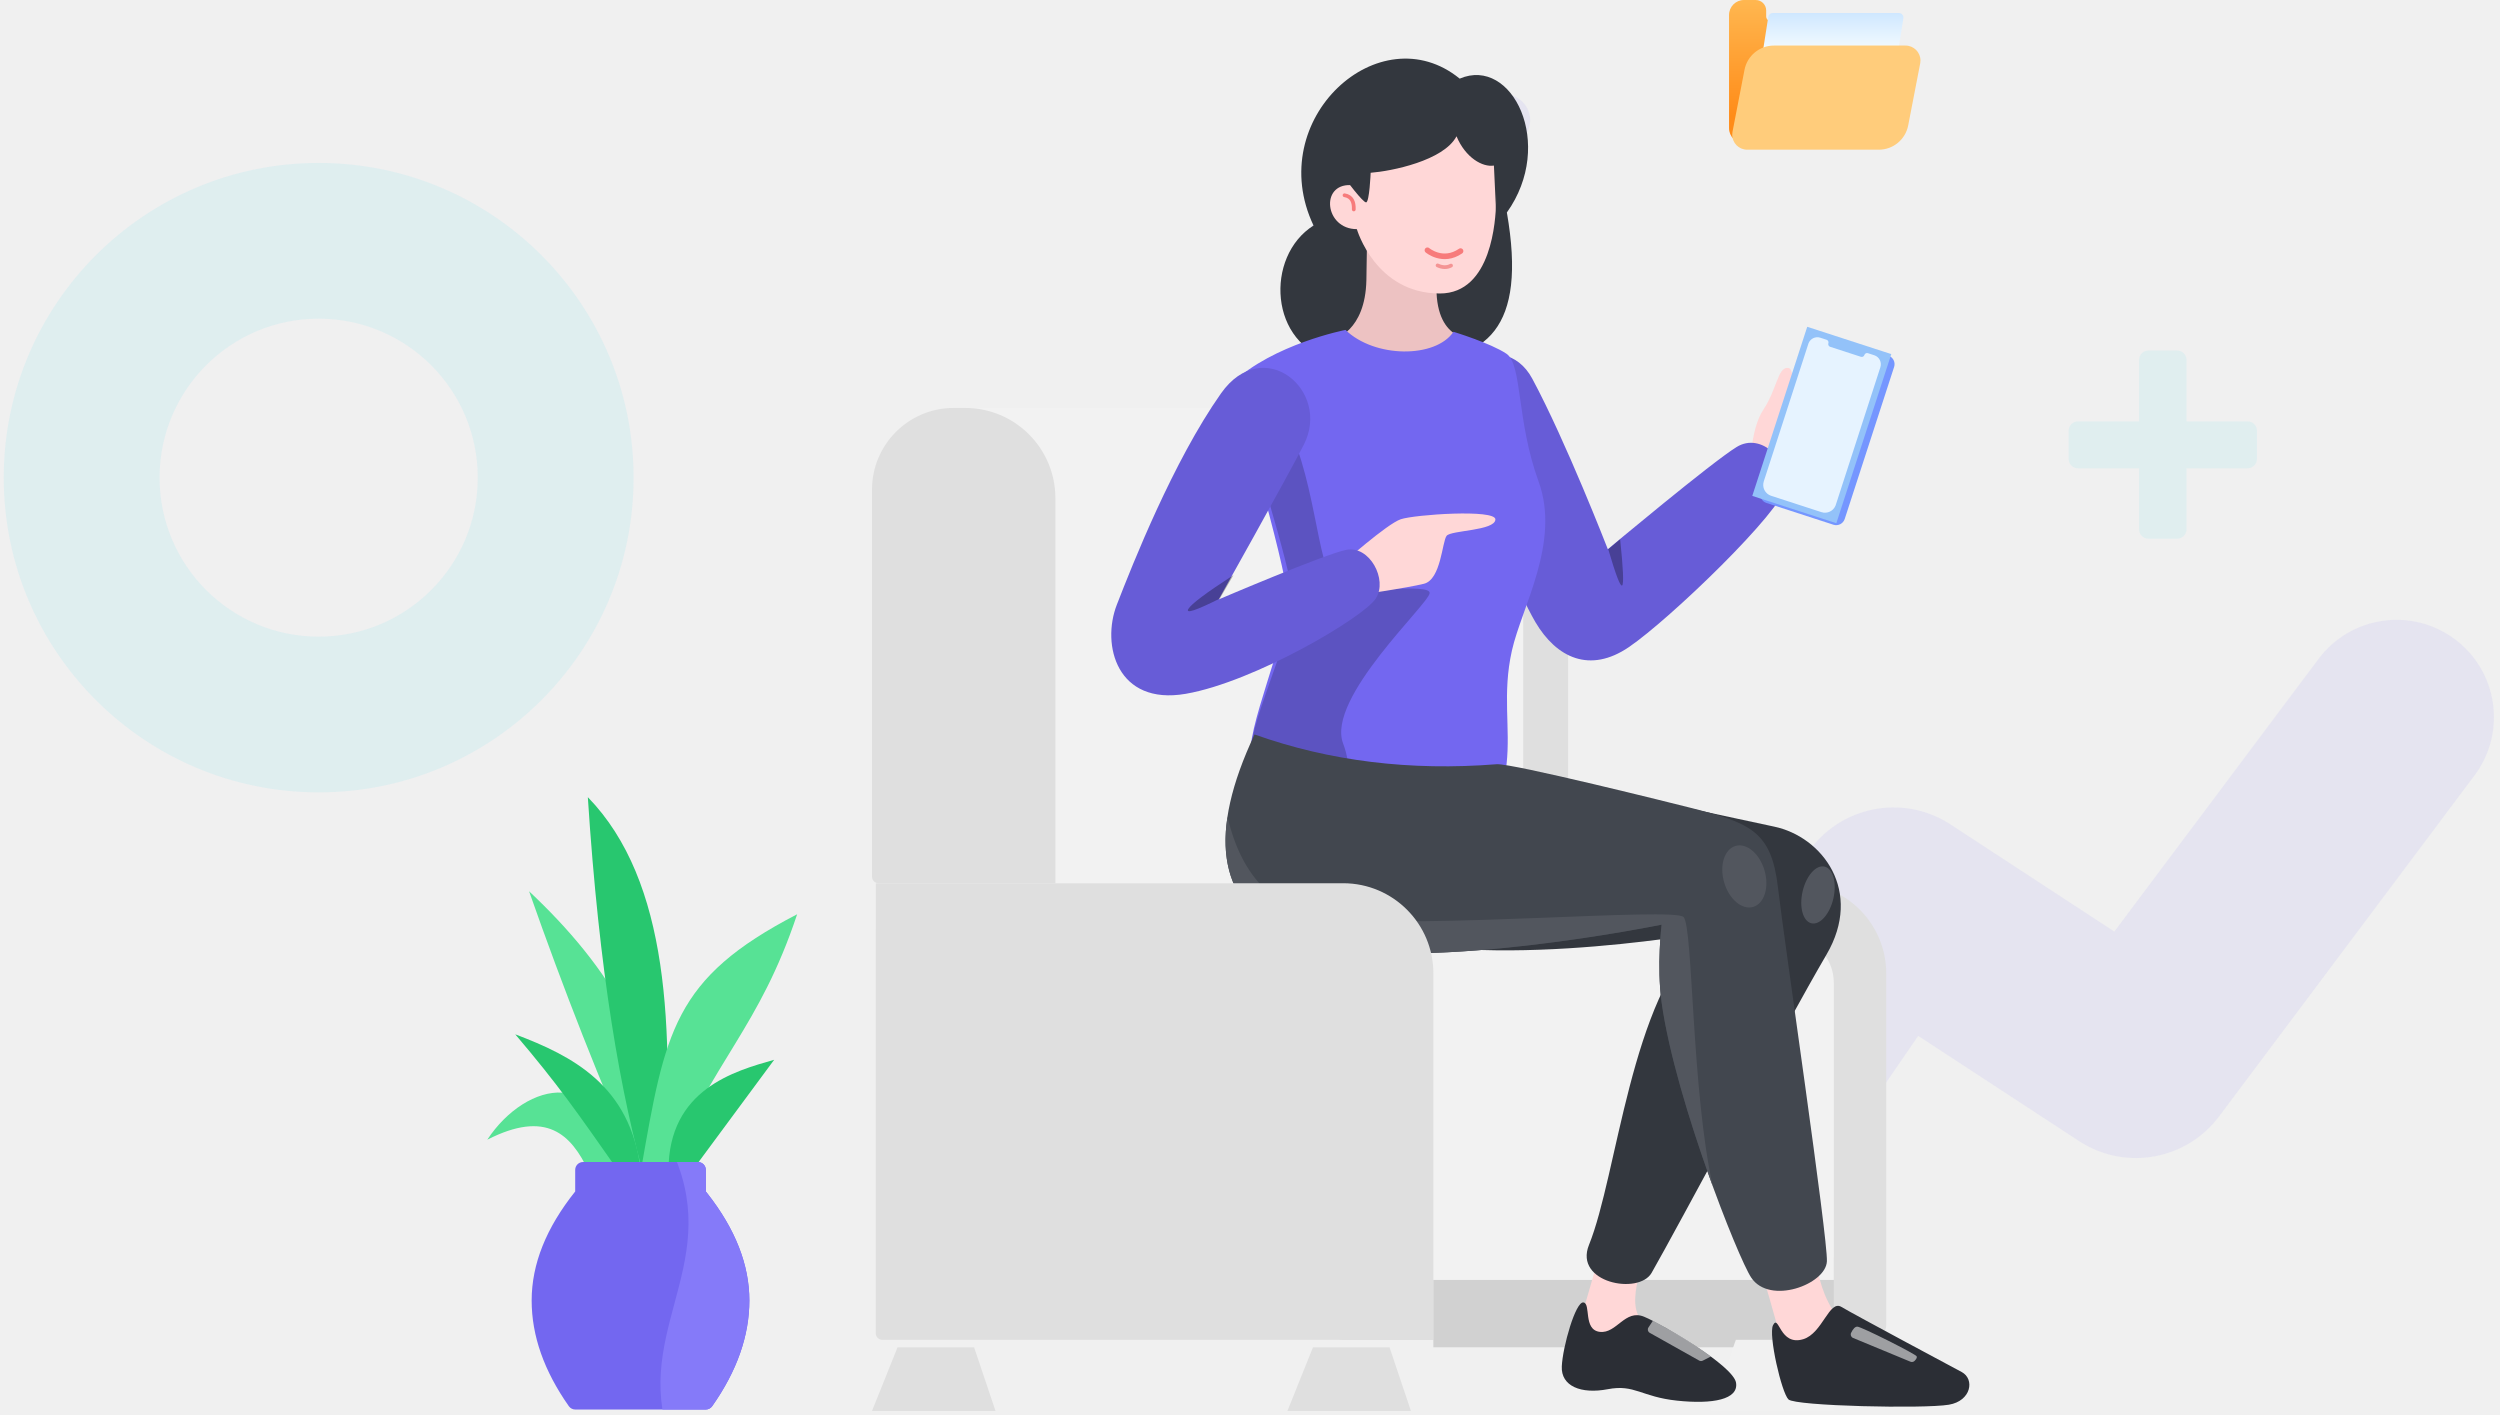
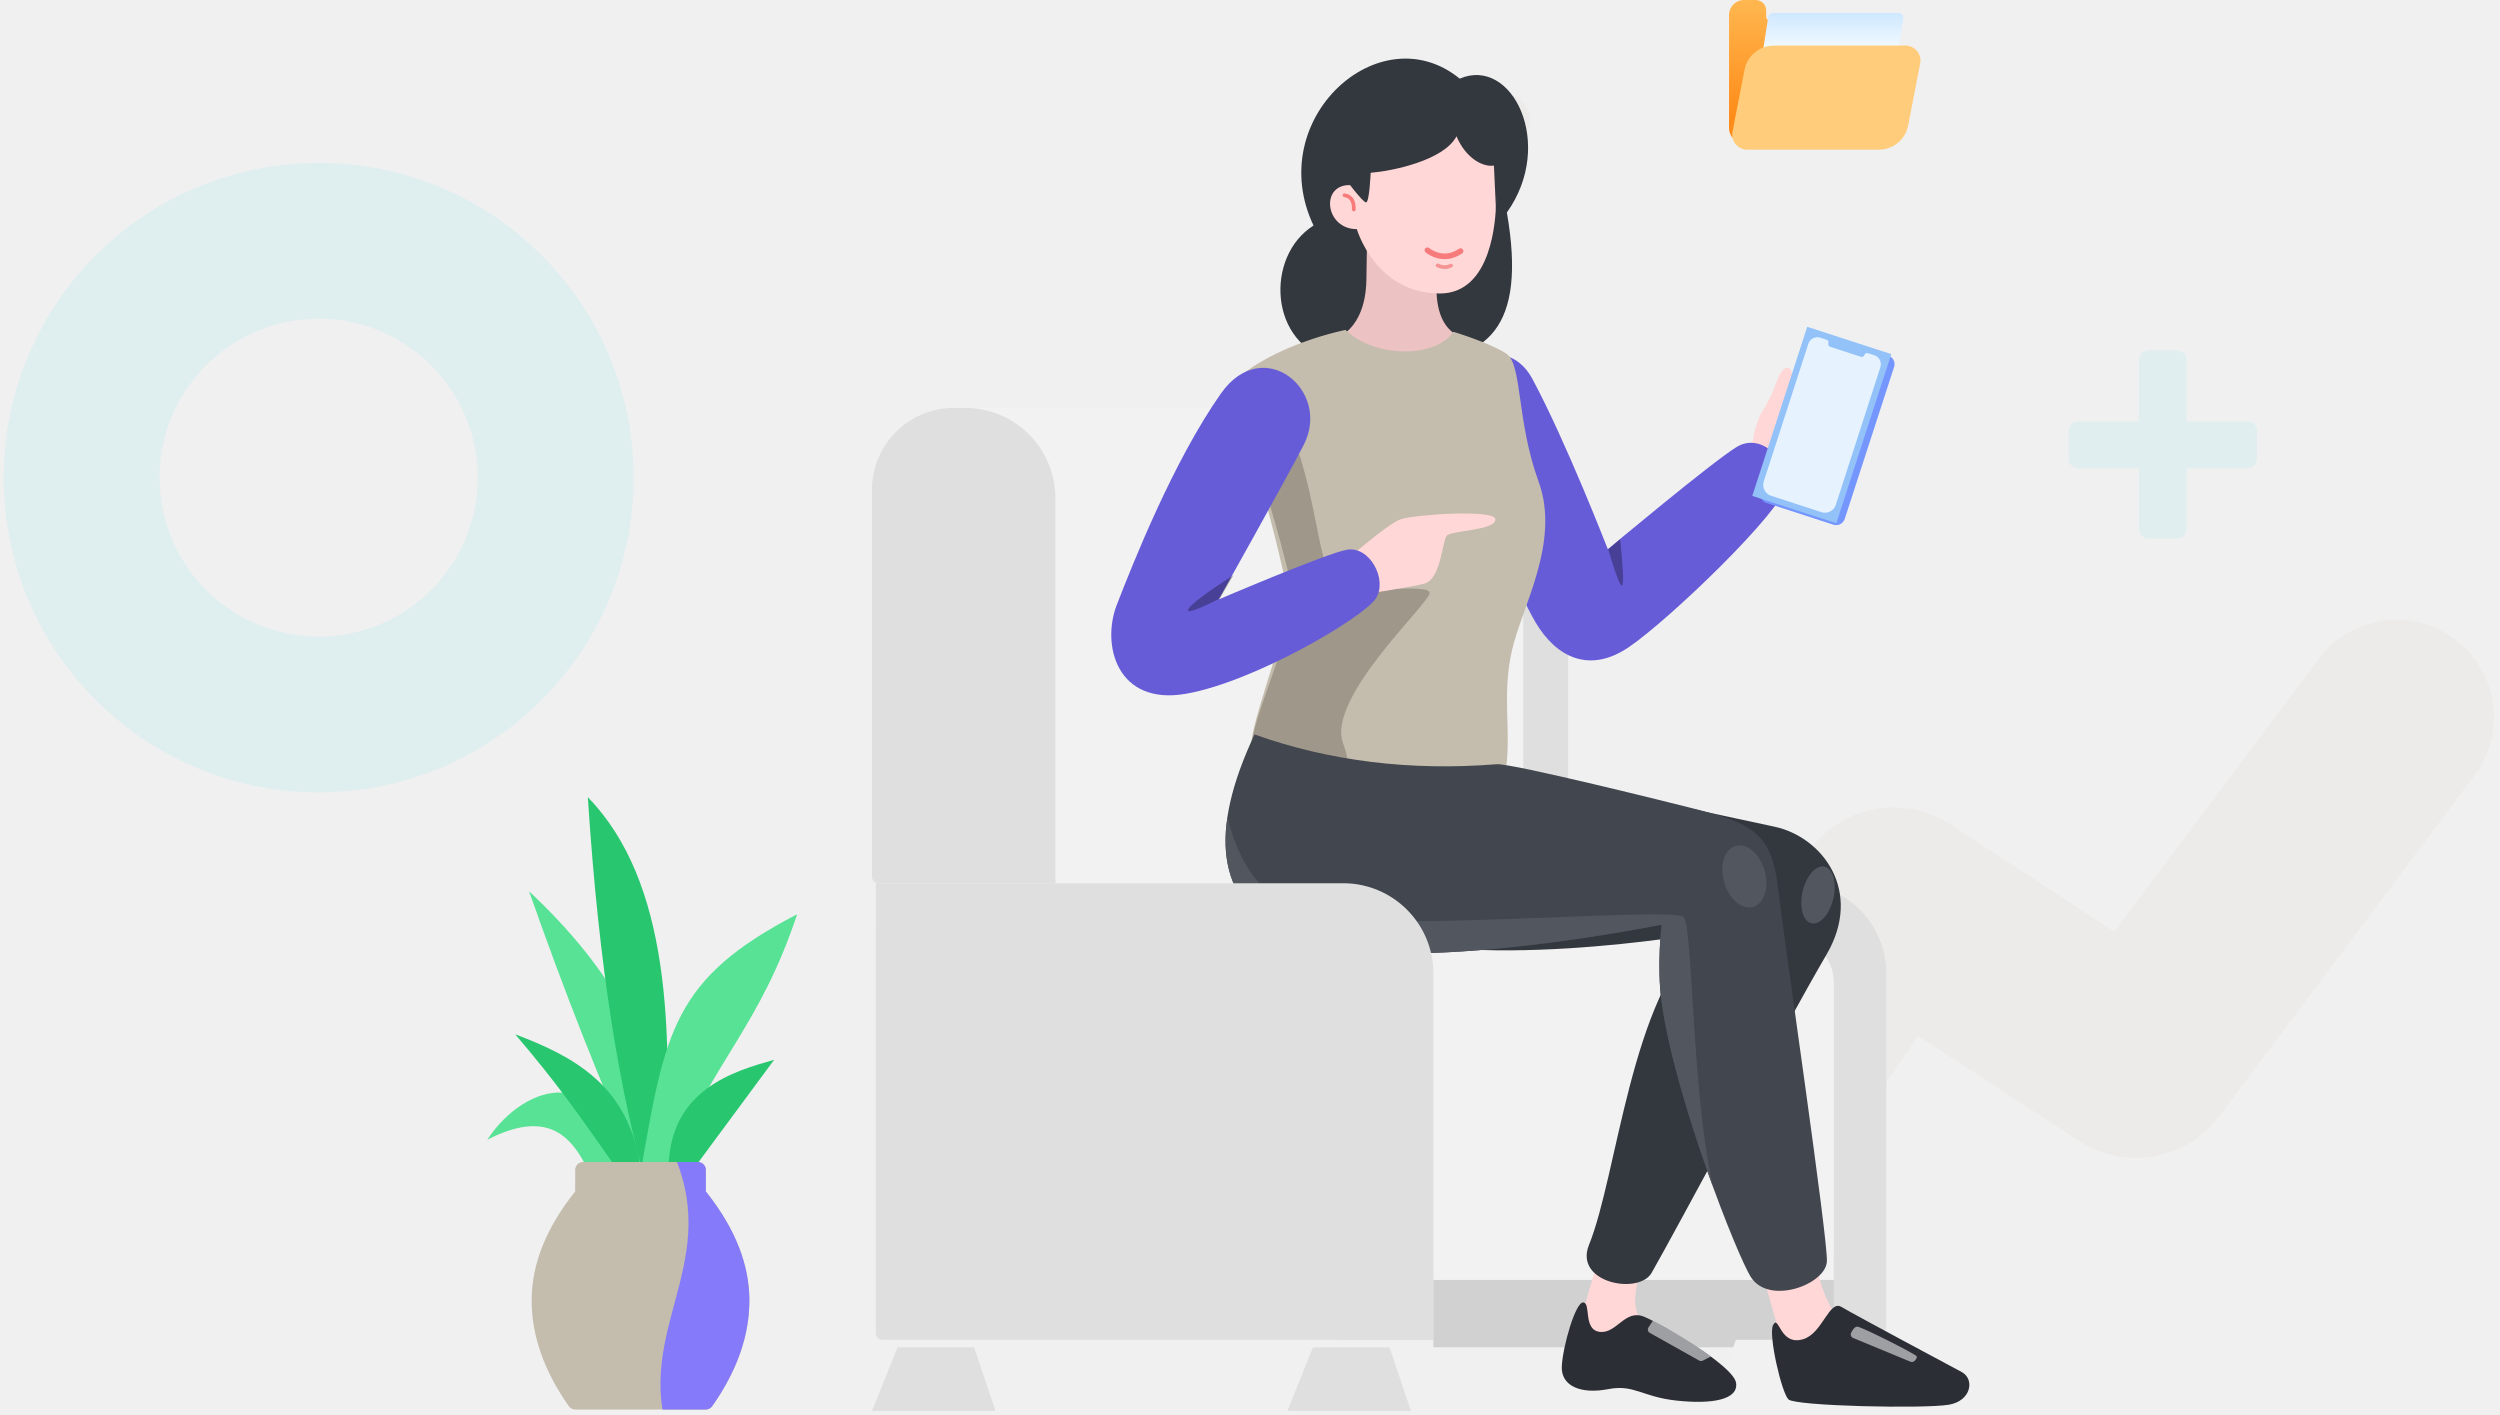
<svg xmlns="http://www.w3.org/2000/svg" xmlns:xlink="http://www.w3.org/1999/xlink" width="668" height="378" viewBox="0 0 668 378">
  <defs>
    <linearGradient id="ole6nyj9la" x1="50%" x2="50%" y1="81.177%" y2="-34.513%">
      <stop offset="0%" stop-color="#FF8C19" />
      <stop offset="100%" stop-color="#FFC967" />
    </linearGradient>
    <linearGradient id="am8kexv0ib" x1="62.11%" x2="62.11%" y1="31.381%" y2="-27.478%">
      <stop offset="0%" stop-color="#F8FDFF" />
      <stop offset="100%" stop-color="#AAD4FF" />
    </linearGradient>
    <path id="otu1t6pfxc" d="M13.75.112h30.673c1.168 0 2.115.94 2.115 2.1v5.774c7.757 9.712 11.635 19.423 11.635 29.135 0 9.412-3.312 18.825-9.935 28.237-.396.562-1.044.897-1.735.897H11.67c-.691 0-1.339-.335-1.735-.897C3.312 55.946 0 46.533 0 37.121c0-9.528 3.733-19.057 11.2-28.585l.435-.55V2.212c0-1.16.947-2.1 2.115-2.1z" />
  </defs>
  <g fill="none" fill-rule="evenodd">
    <g>
      <g>
        <g>
-           <path fill="#7367F0" fill-rule="nonzero" d="M618.526 151.035c8.614-11.498 24.925-13.841 36.431-5.233 11.392 8.523 13.803 24.583 5.492 36.06l-.255.347-68.253 91.106c-8.694 11.604-24.84 14.547-37.057 6.824l-.369-.237-42.967-28.104-43.322 63.054c-8.055 11.723-24.014 14.788-35.83 6.96l-.356-.241c-11.731-8.05-14.799-23.998-6.965-35.806l.24-.356 56.77-82.626c8.458-12.31 25.123-15.701 37.709-7.754l.38.244L563.94 223.9l54.586-72.864zM395.115 3.192C397.3.02 401.65-.788 404.833 1.39c3.14 2.149 3.97 6.4 1.892 9.562l-.085.126-17.01 24.708c-2.493 3.482-7.318 4.321-10.842 1.912l-.125-.087-9.77-6.954-10.587 16.772c-2.029 3.214-6.259 4.21-9.51 2.264l-.128-.079c-3.224-2.023-4.222-6.24-2.27-9.481l.078-.128 14.041-22.241c2.313-3.664 7.168-4.765 10.843-2.46l.192.125.189.13 9.974 7.1 13.4-19.467z" opacity=".085" transform="translate(-143, -351) translate(143.5, 351) translate(0.5, 25)" />
+           <path fill="#c4bcac" fill-rule="nonzero" d="M618.526 151.035c8.614-11.498 24.925-13.841 36.431-5.233 11.392 8.523 13.803 24.583 5.492 36.06l-.255.347-68.253 91.106c-8.694 11.604-24.84 14.547-37.057 6.824l-.369-.237-42.967-28.104-43.322 63.054c-8.055 11.723-24.014 14.788-35.83 6.96l-.356-.241c-11.731-8.05-14.799-23.998-6.965-35.806l.24-.356 56.77-82.626c8.458-12.31 25.123-15.701 37.709-7.754l.38.244L563.94 223.9l54.586-72.864zM395.115 3.192C397.3.02 401.65-.788 404.833 1.39c3.14 2.149 3.97 6.4 1.892 9.562l-.085.126-17.01 24.708c-2.493 3.482-7.318 4.321-10.842 1.912l-.125-.087-9.77-6.954-10.587 16.772c-2.029 3.214-6.259 4.21-9.51 2.264l-.128-.079c-3.224-2.023-4.222-6.24-2.27-9.481l.078-.128 14.041-22.241c2.313-3.664 7.168-4.765 10.843-2.46l.192.125.189.13 9.974 7.1 13.4-19.467z" opacity=".085" transform="translate(-143, -351) translate(143.5, 351) translate(0.5, 25)" />
          <path fill="#00CFE8" d="M583.235 116.44v-16.308h16.322c1.38 0 2.5-1.12 2.5-2.5v-7.543c0-1.38-1.12-2.5-2.5-2.5h-16.322V71.16c0-1.381-1.12-2.5-2.5-2.5h-7.673c-1.38 0-2.5 1.119-2.5 2.5v16.43h-16.321c-1.381 0-2.5 1.12-2.5 2.5v7.543c0 1.38 1.119 2.5 2.5 2.5h16.321v16.309c0 1.38 1.12 2.5 2.5 2.5h7.673c1.38 0 2.5-1.12 2.5-2.5z" opacity=".07" transform="translate(-143, -351) translate(143.5, 351) translate(0.5, 25)" />
          <path fill="#00CFE8" d="M84.148 18.537c46.474 0 84.15 37.65 84.15 84.093 0 46.443-37.676 84.093-84.15 84.093-46.474 0-84.15-37.65-84.15-84.093 0-46.443 37.676-84.093 84.15-84.093zm0 41.613c-23.477 0-42.508 19.019-42.508 42.48 0 23.46 19.031 42.48 42.508 42.48 23.477 0 42.509-19.02 42.509-42.48 0-23.461-19.032-42.48-42.509-42.48z" opacity=".074" transform="translate(-143, -351) translate(143.5, 351) translate(0.5, 25)" />
        </g>
        <g>
          <path fill="#DFDFDF" d="M47.111 236H172v118c0 2.21-1.79 4-4 4H27c-2.21 0-4-1.79-4-4v-93.889C23 246.795 33.795 236 47.111 236z" transform="translate(-143, -351) translate(143.5, 351) translate(328, 189) scale(-1, 1) translate(-328, -189) translate(129.5, 0)" />
          <path fill="#D1D1D1" d="M37 336L144 336 144 360 37 360z" transform="translate(-143, -351) translate(143.5, 351) translate(328, 189) scale(-1, 1) translate(-328, -189) translate(129.5, 0)" />
          <path fill="#DFDFDF" d="M176.173 360L183 377 150 377 155.719 360z" transform="translate(-143, -351) translate(143.5, 351) translate(328, 189) scale(-1, 1) translate(-328, -189) translate(129.5, 0)" />
          <path fill="#F1F1F1" d="M63.173 358L70 377 37 377 42.719 358z" transform="translate(-143, -351) translate(143.5, 351) translate(328, 189) scale(-1, 1) translate(-328, -189) translate(129.5, 0)" />
          <path fill="#DFDFDF" d="M287.173 360L294 377 261 377 266.719 360zM131.578 109.894L172 109v139h-64V134c0-13.109 10.473-23.816 23.578-24.106z" transform="translate(-143, -351) translate(143.5, 351) translate(328, 189) scale(-1, 1) translate(-328, -189) translate(129.5, 0)" />
          <path fill="#F2F2F2" d="M144.111 109H271.16c12.062 0 21.84 9.778 21.84 21.84v117.413c0 .965-.782 1.747-1.747 1.747H120V133.111C120 119.795 130.795 109 144.111 109z" transform="translate(-143, -351) translate(143.5, 351) translate(328, 189) scale(-1, 1) translate(-328, -189) translate(129.5, 0)" />
          <path fill="#DFDFDF" d="M269.111 109h3.049c12.062 0 21.84 9.778 21.84 21.84v103.413c0 .965-.782 1.747-1.747 1.747H245V133.111C245 119.795 255.795 109 269.111 109z" transform="translate(-143, -351) translate(143.5, 351) translate(328, 189) scale(-1, 1) translate(-328, -189) translate(129.5, 0)" />
          <path fill="#F2F2F2" d="M49.6 250H165v92H37v-79.4c0-6.959 5.641-12.6 12.6-12.6z" transform="translate(-143, -351) translate(143.5, 351) translate(328, 189) scale(-1, 1) translate(-328, -189) translate(129.5, 0)" />
          <g>
            <g>
              <path fill="#33373E" d="M14.105 80.612C-3.09 76.584-4.223 52.84 8.85 44.604-4.632 16.172 26.547-12.057 47.904 5.352 61.905-.677 73.54 22.849 60.512 41.12c5.463 31.373-5.655 39.483-25.696 39.828l-20.71-.337z" transform="translate(-143, -351) translate(143.5, 351) translate(328, 189) scale(-1, 1) translate(-328, -189) translate(129.5, 0) translate(115.5, 196) scale(-1, 1) translate(-115.5, -196) translate(0, 15) translate(46.12518, 0.659181)" />
              <path fill="#EDC2C2" d="M14.32 74.942s8.364-1.976 8.654-15.764c.29-13.788.087-18.495.087-18.495l18.425-.334s.201 15.366.204 20.925c.008 14.928 10.348 13.668 10.348 13.668s-2.15 12.104-18.845 13.049c-13.036.738-18.874-13.05-18.874-13.05z" transform="translate(-143, -351) translate(143.5, 351) translate(328, 189) scale(-1, 1) translate(-328, -189) translate(129.5, 0) translate(115.5, 196) scale(-1, 1) translate(-115.5, -196) translate(0, 15) translate(46.12518, 0.659181)" />
              <path fill="#FFD7D7" d="M18.766 33.798c-8.22-.32-6.88 11.785 1.66 11.768 0 0 4.959 17.196 22.177 17.196 13.984 0 14.893-20.042 15.02-24.04.137-4.263.154-18.268.154-18.268l-39.331-.018.32 13.362z" transform="translate(-143, -351) translate(143.5, 351) translate(328, 189) scale(-1, 1) translate(-328, -189) translate(129.5, 0) translate(115.5, 196) scale(-1, 1) translate(-115.5, -196) translate(0, 15) translate(46.12518, 0.659181)" />
              <path stroke="#F77B7B" stroke-linecap="round" stroke-width="1.5" d="M39.283 51.21s4.102 3.493 8.851.222" transform="translate(-143, -351) translate(143.5, 351) translate(328, 189) scale(-1, 1) translate(-328, -189) translate(129.5, 0) translate(115.5, 196) scale(-1, 1) translate(-115.5, -196) translate(0, 15) translate(46.12518, 0.659181)" />
              <path stroke="#F49494" stroke-linecap="round" d="M41.984 55.318c1.296.547 2.525.548 3.6-.08" transform="translate(-143, -351) translate(143.5, 351) translate(328, 189) scale(-1, 1) translate(-328, -189) translate(129.5, 0) translate(115.5, 196) scale(-1, 1) translate(-115.5, -196) translate(0, 15) translate(46.12518, 0.659181) translate(43.78422, 55.47802) rotate(2) translate(-43.78422, -55.47802)" />
              <path stroke="#F77B7B" stroke-linecap="round" d="M19.142 40.51c.519-1.873.292-3.508-1.556-4.253" transform="translate(-143, -351) translate(143.5, 351) translate(328, 189) scale(-1, 1) translate(-328, -189) translate(129.5, 0) translate(115.5, 196) scale(-1, 1) translate(-115.5, -196) translate(0, 15) translate(46.12518, 0.659181) translate(18.4849, 38.38361) rotate(-13) translate(-18.4849, -38.38361)" />
              <path fill="#33373E" d="M17.465 32.302s4.505 6.082 5.418 6.114c.913.032 1.232-7.91 1.232-7.91 5.527-.424 19.514-3.226 22.942-9.753 2.398 5.76 6.981 8.317 9.993 7.826l.57 12.236 1.406-24.599H16.363l1.102 16.086z" transform="translate(-143, -351) translate(143.5, 351) translate(328, 189) scale(-1, 1) translate(-328, -189) translate(129.5, 0) translate(115.5, 196) scale(-1, 1) translate(-115.5, -196) translate(0, 15) translate(46.12518, 0.659181)" />
            </g>
            <g>
              <path fill="#FFD7D7" d="M91.622 132.095s-7.374 14.982-1.33 19.703c6.055 4.722 22.046 13.571 22.046 13.571l-42.367-2.678 9.418-32.676 12.233 2.08z" transform="translate(-143, -351) translate(143.5, 351) translate(328, 189) scale(-1, 1) translate(-328, -189) translate(129.5, 0) translate(115.5, 196) scale(-1, 1) translate(-115.5, -196) translate(0, 15) translate(53.01019, 186.6562)" />
              <path fill="#2B2E35" d="M74.07 146.353c2.09.246-.143 7.327 4.384 7.865 4.518.538 6.714-6.17 11.84-4.044 5.128 2.127 23.826 13.123 24.562 17.619.745 4.494-6.221 5.817-15.775 4.802-9.554-1.015-11.315-4.434-18.487-3.057-7.163 1.376-12.53-.818-12.293-6.083.237-5.265 3.678-17.347 5.768-17.102z" transform="translate(-143, -351) translate(143.5, 351) translate(328, 189) scale(-1, 1) translate(-328, -189) translate(129.5, 0) translate(115.5, 196) scale(-1, 1) translate(-115.5, -196) translate(0, 15) translate(53.01019, 186.6562)" />
              <path fill="#FFF" fill-opacity=".541" d="M92.633 151.265l-1.181 1.782c-.305.46-.18 1.081.28 1.386.021.014.042.027.064.039l13.22 7.421c.292.164.646.171.944.02l2.155-1.1c-3.082-2.246-5.601-3.933-8.386-5.589-2.138-1.272-4.504-2.583-7.096-3.959z" transform="translate(-143, -351) translate(143.5, 351) translate(328, 189) scale(-1, 1) translate(-328, -189) translate(129.5, 0) translate(115.5, 196) scale(-1, 1) translate(-115.5, -196) translate(0, 15) translate(53.01019, 186.6562)" />
              <path fill="#33373E" d="M27.8.045c12.827.576 84.214 16.46 97.184 19.158 12.97 2.698 23.936 17.3 14.045 34.208-11.108 18.98-39.77 72.884-46.728 85.035-3.444 6.014-20.82 2.642-16.739-7.452 7.609-18.818 11.142-66.091 30.541-83.328 0 0-65.237 11.422-93.417-1.661C-7.794 36.495-3.161-1.348 27.8.045z" transform="translate(-143, -351) translate(143.5, 351) translate(328, 189) scale(-1, 1) translate(-328, -189) translate(129.5, 0) translate(115.5, 196) scale(-1, 1) translate(-115.5, -196) translate(0, 15) translate(53.01019, 186.6562)" />
            </g>
            <g>
              <path fill="#FFD7D7" d="M80.996 30.762s-.145-10.499 3.506-15.985c3.65-5.487 3.795-11.315 6.558-11.124 2.763.19.027 13.737.027 13.737s3.506-1.347 6.024-3.051c2.519-1.705 10.155-10.106 11.94-8.617 3.025 2.537-1.848 16.845-4.502 19.706-2.664 2.861-17.212 12.27-17.212 12.27l-6.34-6.936z" transform="translate(-143, -351) translate(143.5, 351) translate(328, 189) scale(-1, 1) translate(-328, -189) translate(129.5, 0) translate(115.5, 196) scale(-1, 1) translate(-115.5, -196) translate(0, 15) translate(90.69452, 79.64)" />
              <path fill="#675CD7" d="M2.174 24.47C8.141 38.393 19.065 63.967 23.57 71.597c5.644 9.555 14.545 13.765 24.965 6.675 10.95-7.45 41.1-36.504 41.984-43.086.876-6.581-6.503-14.478-13.18-10.39-6.678 4.089-34.423 27.316-34.423 27.316S31.717 23.236 22.71 6.51C14.909-7.962-6.908 3.307 2.174 24.47z" transform="translate(-143, -351) translate(143.5, 351) translate(328, 189) scale(-1, 1) translate(-328, -189) translate(129.5, 0) translate(115.5, 196) scale(-1, 1) translate(-115.5, -196) translate(0, 15) translate(90.69452, 79.64)" />
              <path fill="#000" fill-opacity=".303" d="M43.03 52.126c2.006 6.841 3.242 10.064 3.711 9.668.469-.396.29-4.513-.537-12.35l-3.173 2.682z" transform="translate(-143, -351) translate(143.5, 351) translate(328, 189) scale(-1, 1) translate(-328, -189) translate(129.5, 0) translate(115.5, 196) scale(-1, 1) translate(-115.5, -196) translate(0, 15) translate(90.69452, 79.64)" />
            </g>
            <g>
              <g>
                <path fill="#7596FF" fill-rule="nonzero" d="M3.151.756h18.816c1.325 0 2.4 1.074 2.4 2.4v42.712c0 1.326-1.075 2.4-2.4 2.4H3.15c-1.325 0-2.4-1.074-2.4-2.4V3.156c0-1.326 1.075-2.4 2.4-2.4z" transform="translate(-143, -351) translate(143.5, 351) translate(328, 189) scale(-1, 1) translate(-328, -189) translate(129.5, 0) translate(115.5, 196) scale(-1, 1) translate(-115.5, -196) translate(0, 15) translate(191.388, 99.40203) scale(-1, 1) rotate(-18) translate(-191.388, -99.40203) translate(177.888, 74.90203) translate(0, 0)" />
                <path fill="#93C2F9" d="M2.53 0.131H26.145V47.644H2.53z" transform="translate(-143, -351) translate(143.5, 351) translate(328, 189) scale(-1, 1) translate(-328, -189) translate(129.5, 0) translate(115.5, 196) scale(-1, 1) translate(-115.5, -196) translate(0, 15) translate(191.388, 99.40203) scale(-1, 1) rotate(-18) translate(-191.388, -99.40203) translate(177.888, 74.90203) translate(0, 0)" />
                <path fill="#E6F3FF" fill-rule="nonzero" d="M6.751 1.828h1.791c.365 0 .669.265.732.613l.012.135c0 .413.332.747.743.747h8.636c.365 0 .668-.264.731-.613l.012-.134c0-.413.333-.748.744-.748h1.782c1.323 0 2.409 1.026 2.514 2.33l.009.21-.034 38.638c-.005 1.685-1.363 3.051-3.04 3.054H7.215c-1.604.003-2.917-1.249-3.028-2.834l-.008-.218s0-.002.003-.002l.034-38.628c.001-1.409 1.136-2.55 2.536-2.55z" transform="translate(-143, -351) translate(143.5, 351) translate(328, 189) scale(-1, 1) translate(-328, -189) translate(129.5, 0) translate(115.5, 196) scale(-1, 1) translate(-115.5, -196) translate(0, 15) translate(191.388, 99.40203) scale(-1, 1) rotate(-18) translate(-191.388, -99.40203) translate(177.888, 74.90203) translate(0, 0)" />
              </g>
            </g>
            <g>
-               <path fill="#7367F0" d="M0 14.183s14.378 48.433 14.804 57.6c.426 9.17-11.76 36.116-9.685 42.927 4.784 15.739 65.857 22.516 68.19 1.343 1.089-9.874-1.176-18.737 1.434-30.372 2.6-11.635 13.052-28.924 7.124-45.18-5.929-16.255-4.34-31.294-8.58-34.137-4.24-2.842-14.152-5.86-14.152-5.86-4.82 7.135-21.092 7.03-28.856-.504 0 0-19.29 3.764-30.279 14.183z" transform="translate(-143, -351) translate(143.5, 351) translate(328, 189) scale(-1, 1) translate(-328, -189) translate(129.5, 0) translate(115.5, 196) scale(-1, 1) translate(-115.5, -196) translate(0, 15) translate(33.24044, 73.15361)" />
+               <path fill="#c4bcac" d="M0 14.183s14.378 48.433 14.804 57.6c.426 9.17-11.76 36.116-9.685 42.927 4.784 15.739 65.857 22.516 68.19 1.343 1.089-9.874-1.176-18.737 1.434-30.372 2.6-11.635 13.052-28.924 7.124-45.18-5.929-16.255-4.34-31.294-8.58-34.137-4.24-2.842-14.152-5.86-14.152-5.86-4.82 7.135-21.092 7.03-28.856-.504 0 0-19.29 3.764-30.279 14.183z" transform="translate(-143, -351) translate(143.5, 351) translate(328, 189) scale(-1, 1) translate(-328, -189) translate(129.5, 0) translate(115.5, 196) scale(-1, 1) translate(-115.5, -196) translate(0, 15) translate(33.24044, 73.15361)" />
              <path fill="#000" fill-opacity=".199" d="M12.885 22.027c9.584 15.301 9.555 41.941 14.703 45.43 5.147 3.489 25.181.065 25.181 2.828s-27.686 28.084-23.14 40.19c2.38 6.337 1.734 12.008-1.937 17.01l-1.199-.262c-10.908-2.48-19.678-6.934-21.374-12.513-2.075-6.811 11.517-33.758 11.09-42.927C15.85 64.001 4.42 27.926.975 17.2c2.806-4.98 6.775-3.37 11.91 4.828z" transform="translate(-143, -351) translate(143.5, 351) translate(328, 189) scale(-1, 1) translate(-328, -189) translate(129.5, 0) translate(115.5, 196) scale(-1, 1) translate(-115.5, -196) translate(0, 15) translate(33.24044, 73.15361)" />
            </g>
            <g>
              <path fill="#FFD7D7" d="M62.468 52.486S74.58 41.704 78.287 40.452c3.707-1.25 25.42-2.754 25.283.073-.156 3.03-11.818 2.855-13.026 4.346-1.209 1.49-1.483 11.675-6.051 12.819-4.559 1.143-18.226 3.115-18.226 3.115l-3.799-8.319z" transform="translate(-143, -351) translate(143.5, 351) translate(328, 189) scale(-1, 1) translate(-328, -189) translate(129.5, 0) translate(115.5, 196) scale(-1, 1) translate(-115.5, -196) translate(0, 15) translate(0, 83.28828)" />
              <path fill="#675CD7" d="M30.25 6.832C17.49 24.947 6.595 52.541 2.414 63.299c-4.182 10.758.036 26.985 18.423 23.799 18.354-3.177 47.557-20.441 50.788-25.477 3.231-5.036-1.677-14.2-7.859-13-5.727 1.11-34.133 13.26-34.133 13.26s18.275-32.586 22.737-41.322C59.825 5.971 41.488-9.129 30.25 6.832z" transform="translate(-143, -351) translate(143.5, 351) translate(328, 189) scale(-1, 1) translate(-328, -189) translate(129.5, 0) translate(115.5, 196) scale(-1, 1) translate(-115.5, -196) translate(0, 15) translate(0, 83.28828)" />
              <path fill="#000" fill-opacity=".303" d="M29.923 61.658c-6.38 3.19-9.182 4.115-8.404 2.778.778-1.338 4.797-4.356 12.057-9.055l-3.653 6.277z" transform="translate(-143, -351) translate(143.5, 351) translate(328, 189) scale(-1, 1) translate(-328, -189) translate(129.5, 0) translate(115.5, 196) scale(-1, 1) translate(-115.5, -196) translate(0, 15) translate(0, 83.28828)" />
            </g>
            <g transform="translate(-143, -351) translate(143.5, 351) translate(328, 189) scale(-1, 1) translate(-328, -189) translate(129.5, 0) translate(115.5, 196) scale(-1, 1) translate(-115.5, -196) translate(0, 15) translate(30.92498, 181)">
              <path fill="#FFD7D7" d="M158.258 138.352s-.222 17.635 14.222 24.228c14.435 6.592 24.72 6.195 23.411 11.292-1.309 5.096-38.883 4.89-42.391.905-2.991-3.391-9.495-34.966-11.285-32.552l16.043-3.873z" />
              <path fill="#2B2E35" d="M146.83 158.092c1.613-3.136 1.714 5.684 8.077 3.74 5.163-1.577 6.928-10.604 10.19-8.627 3.263 1.977 31.983 17.308 32.146 17.4 3.536 1.916 2.548 7.72-3.424 8.734-6.636 1.125-41.02.367-42.866-1.412-1.845-1.78-5.417-17.321-4.123-19.835z" />
              <path fill="#FFF" fill-opacity=".541" d="M169.346 158.477c-.573 0-1.126.553-1.659 1.658-.24.498-.03 1.096.467 1.336l.051.023 15.351 6.358c.375.155.806.069 1.091-.218.518-.519.703-.932.557-1.238-.28-.588-14.776-7.919-15.858-7.919z" />
              <path fill="#42474F" d="M8.29.25C-4.14 26.66-1.62 44.4 15.85 53.468c25.343 13.156 101.21-2.404 101.21-2.404s-1.356 10.98 0 20.773c3.54 25.576 20.38 68.188 23.943 73.542 4.927 7.404 19.935 1.82 20.218-4.345.282-6.165-11.314-84.905-13.078-99.92-1.754-15.017-7.293-17.198-23.47-21.303-3.717-.943-47.669-11.93-51.695-11.61C49.914 10.035 28.351 7.385 8.291.25z" />
              <path fill="#52565E" d="M28.732 49.38c25.09 2.828 91.515-3.002 94.183-.353 2.547 2.53 2.122 46.529 7.836 71.995l-.87-2.405c-5.373-15.013-10.952-33.272-12.822-46.78-1.356-9.793 0-20.773 0-20.773l-3.06.596c-14.42 2.725-75.849 13.385-98.15 1.808C3.765 47.196-1.166 36.775 1.056 22.205c3.826 16.468 13.05 25.526 27.676 27.175z" />
              <ellipse cx="158.842" cy="43.129" fill="#52565E" rx="4.218" ry="7.775" transform="translate(158.8419, 43.12891) rotate(13) translate(-158.8419, -43.12891)" />
              <ellipse cx="139.162" cy="38.18" fill="#52565E" rx="5.625" ry="8.481" transform="translate(139.1624, 38.17969) rotate(-16) translate(-139.1624, -38.17969)" />
            </g>
          </g>
          <path fill="#DFDFDF" d="M168.111 236H293v120.253c0 .965-.782 1.747-1.747 1.747H144v-97.889C144 246.795 154.795 236 168.111 236z" transform="translate(-143, -351) translate(143.5, 351) translate(328, 189) scale(-1, 1) translate(-328, -189) translate(129.5, 0)" />
          <g>
            <path fill="url(#ole6nyj9la)" d="M4 0h3.115c1.55 0 2.808 1.257 2.808 2.808v1.589c0 .673.546 1.219 1.219 1.219h29.925c2.209 0 4 1.79 4 4V34.26c0 2.209-1.791 4-4 4H4c-2.21 0-4-1.791-4-4V4c0-2.21 1.79-4 4-4z" transform="translate(-143, -351) translate(143.5, 351) translate(328, 189) scale(-1, 1) translate(-328, -189) translate(129.5, 0) translate(39, 20) scale(-1, 1) translate(-39, -20) translate(13, 0)" />
            <path fill="url(#am8kexv0ib)" d="M11.688 3.478h33.687c.673 0 1.22.546 1.22 1.22 0 .063-.006.126-.015.188L41.517 37.23c-.093.594-.604 1.03-1.205 1.03H6.625c-.673 0-1.22-.545-1.22-1.218 0-.064.006-.127.015-.189l5.063-32.344c.093-.593.604-1.03 1.205-1.03z" transform="translate(-143, -351) translate(143.5, 351) translate(328, 189) scale(-1, 1) translate(-328, -189) translate(129.5, 0) translate(39, 20) scale(-1, 1) translate(-39, -20) translate(13, 0)" />
            <path fill="#FFCC7B" d="M51.078 16.934l-3.211 16.587C47.138 37.283 43.844 40 40.013 40H4.849c-2.21 0-4-1.79-4-4 0-.255.024-.51.073-.76l3.211-16.587c.729-3.762 4.023-6.48 7.854-6.48h35.164c2.21 0 4 1.792 4 4 0 .256-.024.51-.073.761z" transform="translate(-143, -351) translate(143.5, 351) translate(328, 189) scale(-1, 1) translate(-328, -189) translate(129.5, 0) translate(39, 20) scale(-1, 1) translate(-39, -20) translate(13, 0)" />
          </g>
          <g>
            <g>
              <path fill="#57E295" d="M41.464 101.6c11.009-24.85 21.01-50.371 30.166-76.456C50.54 44.978 34.14 69.142 36.476 101.6h4.988z" transform="translate(-143, -351) translate(143.5, 351) translate(328, 189) scale(-1, 1) translate(-328, -189) translate(129.5, 0) translate(314, 213)" />
              <path fill="#28C76F" d="M35.597 104.195C32.99 61.823 34.095 22.47 55.933 0c-3.012 46.523-8.647 79.296-15.783 104.195h-4.553z" transform="translate(-143, -351) translate(143.5, 351) translate(328, 189) scale(-1, 1) translate(-328, -189) translate(129.5, 0) translate(314, 213)" />
              <path fill="#57E295" d="M34.595 99.782C22.395 70.172 10.135 61.685 0 31.291c33.167 17.16 35.246 31.331 41.756 68.491h-7.161z" transform="translate(-143, -351) translate(143.5, 351) translate(328, 189) scale(-1, 1) translate(-328, -189) translate(129.5, 0) translate(314, 213)" />
              <path fill="#28C76F" d="M28.028 99.782L6.141 70.172c10.57 3.007 28.24 7.876 28.24 29.61h-6.353z" transform="translate(-143, -351) translate(143.5, 351) translate(328, 189) scale(-1, 1) translate(-328, -189) translate(129.5, 0) translate(314, 213)" />
              <path fill="#57E295" d="M48.5 99.782H55.8c4.64-9.667 11.179-16.322 26.998-8.255-10.37-15.76-31.645-20.53-34.3 8.255z" transform="translate(-143, -351) translate(143.5, 351) translate(328, 189) scale(-1, 1) translate(-328, -189) translate(129.5, 0) translate(314, 213)" />
              <path fill="#28C76F" d="M41.783 99.782h6.072c11.144-15.901 15.935-22.83 27.467-36.41-15.192 5.752-30.786 13.58-33.539 36.41z" transform="translate(-143, -351) translate(143.5, 351) translate(328, 189) scale(-1, 1) translate(-328, -189) translate(129.5, 0) translate(314, 213)" />
            </g>
            <g transform="translate(-143, -351) translate(143.5, 351) translate(328, 189) scale(-1, 1) translate(-328, -189) translate(129.5, 0) translate(314, 213) translate(12.76923, 97.375)">
              <mask id="3ce2ypl32d" fill="#fff">
                <use xlink:href="#otu1t6pfxc" />
              </mask>
-               <use fill="#7367F0" xlink:href="#otu1t6pfxc" />
+               <use fill="#c4bcac" xlink:href="#otu1t6pfxc" />
              <path fill="#857AF9" d="M-7.404-1.706h27.5c-13.165 30.42 12.804 48.436 0 78.742h-27.5V-1.706z" mask="url(#3ce2ypl32d)" />
            </g>
          </g>
        </g>
      </g>
    </g>
  </g>
</svg>
